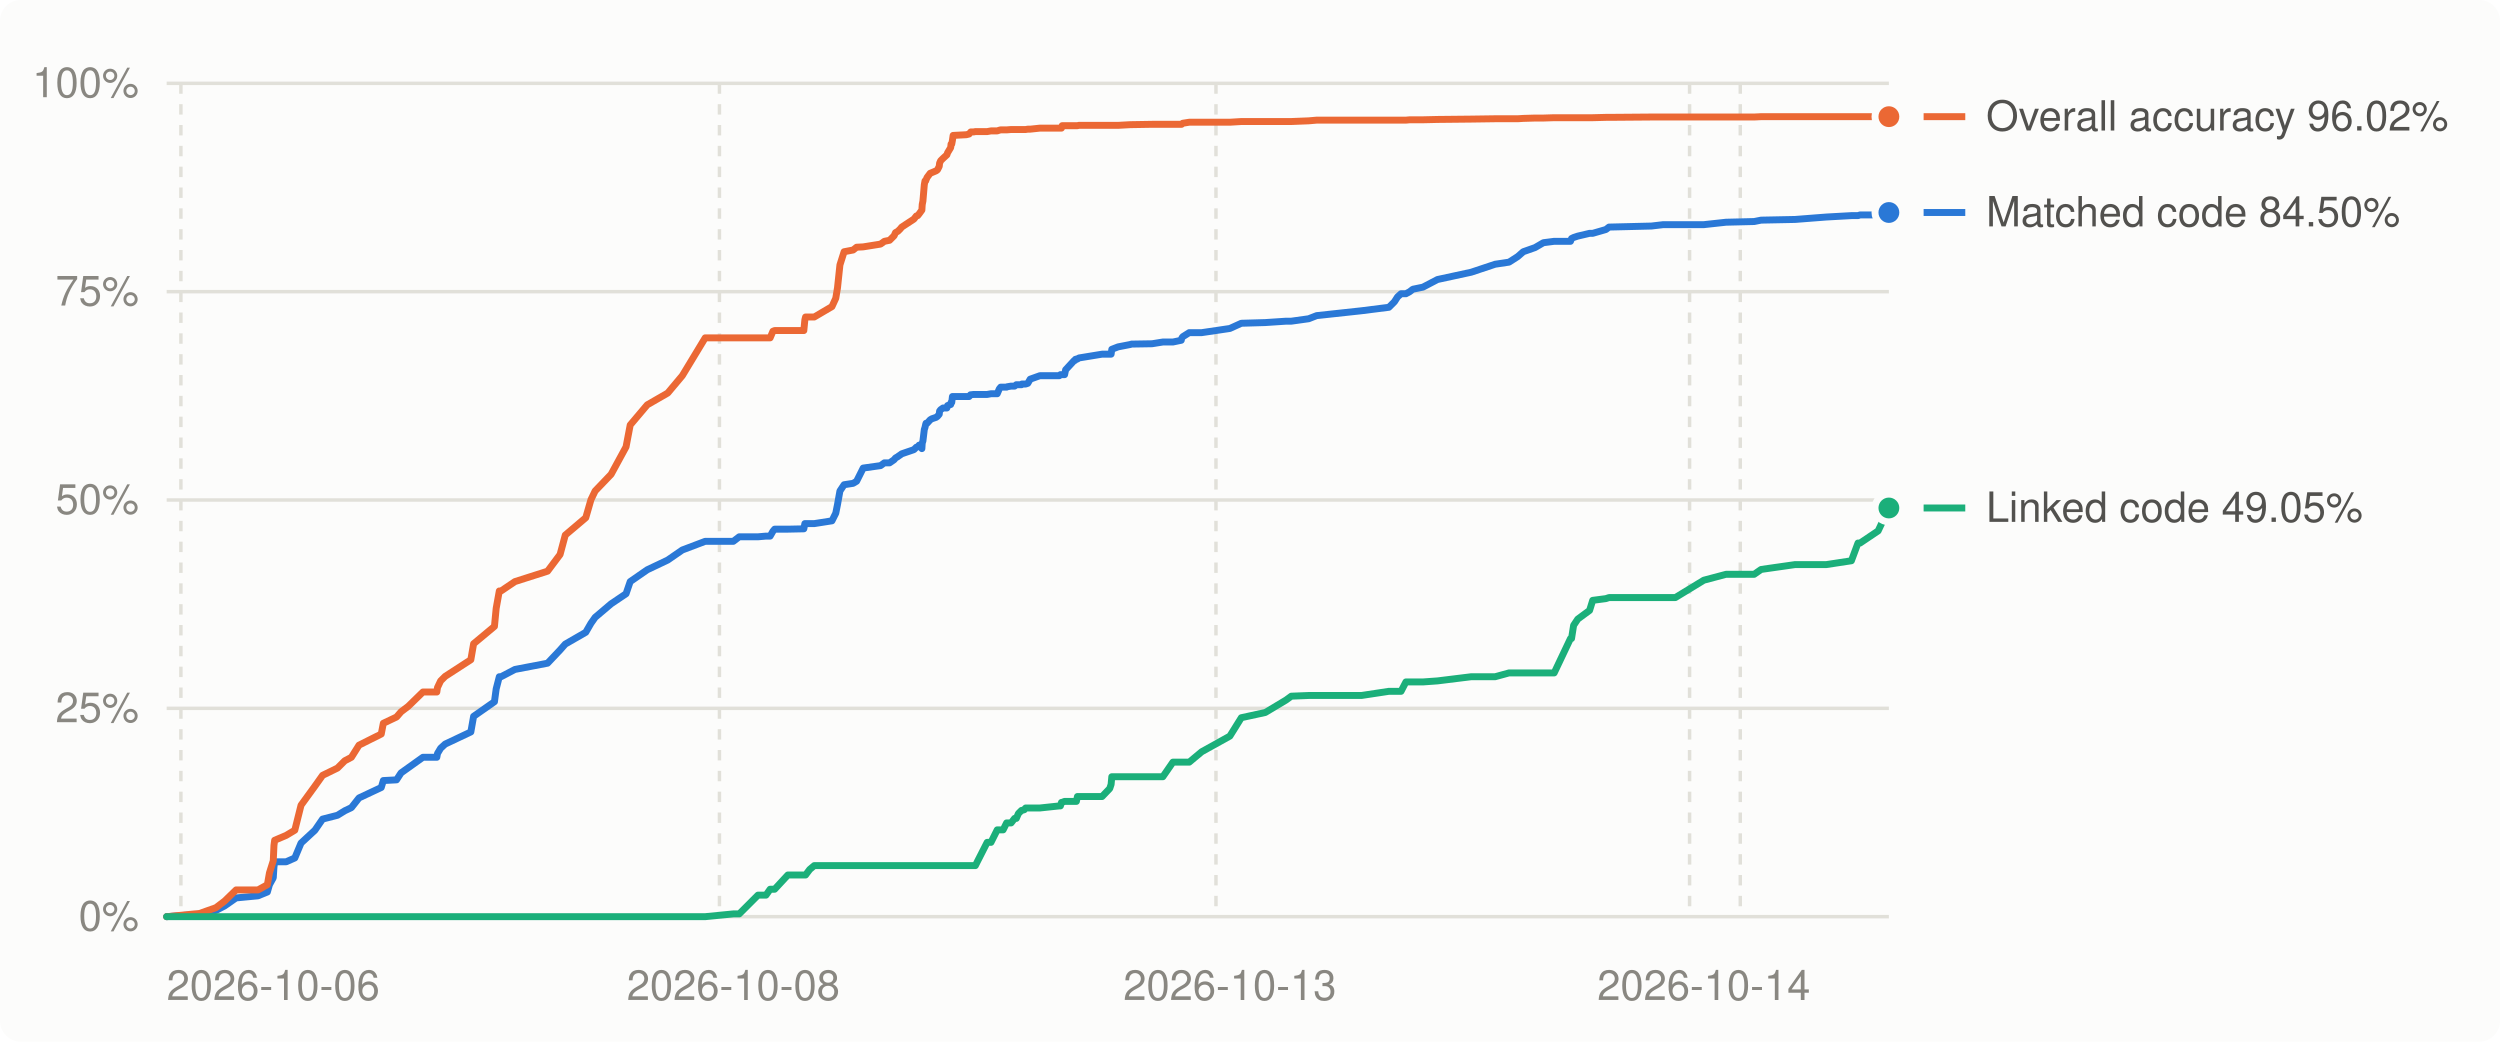
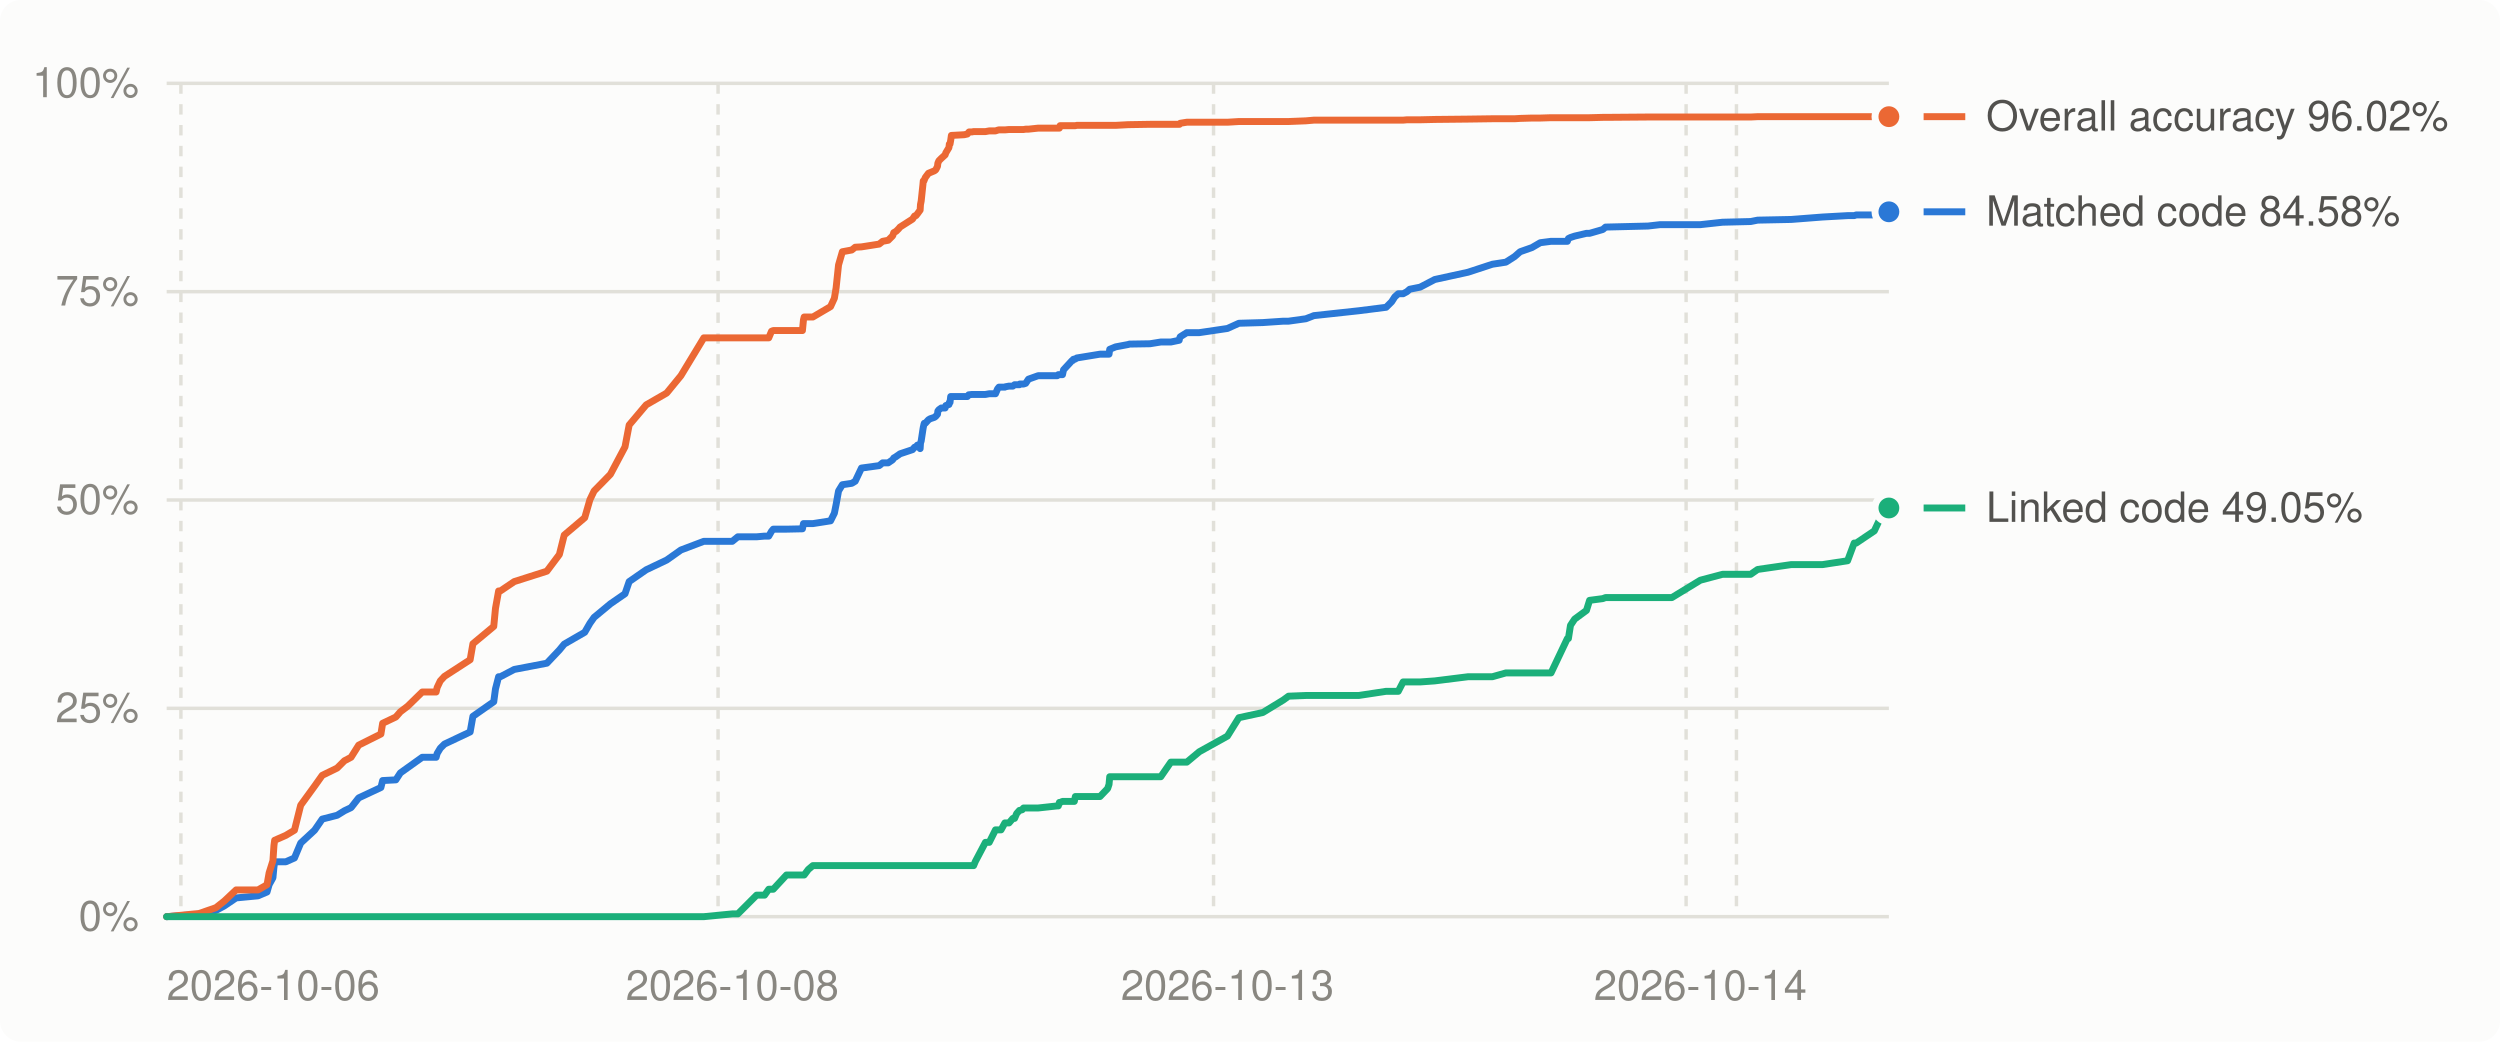
<svg xmlns="http://www.w3.org/2000/svg" viewBox="0 0 720 300" width="720" height="300" role="img" aria-label="Decompilation progress over time">
  <style>
.bg{fill:#fcfcfb}.grid{stroke:#e1e0d9}.muted{fill:#898781}.lbl{fill:#52514e}.ln0{stroke:#2a78d6}.dot0{fill:#2a78d6;stroke:#fcfcfb}.ln1{stroke:#eb6834}.dot1{fill:#eb6834;stroke:#fcfcfb}.ln2{stroke:#1baf7a}.dot2{fill:#1baf7a;stroke:#fcfcfb}
@media (prefers-color-scheme: dark){.bg{fill:#1a1a19}.grid{stroke:#2c2c2a}.muted{fill:#898781}.lbl{fill:#c3c2b7}.ln0{stroke:#3987e5}.dot0{fill:#3987e5;stroke:#1a1a19}.ln1{stroke:#d95926}.dot1{fill:#d95926;stroke:#1a1a19}.ln2{stroke:#199e70}.dot2{fill:#199e70;stroke:#1a1a19}}
text{font:12px -apple-system,BlinkMacSystemFont,'Segoe UI',Helvetica,Arial,sans-serif}
</style>
  <rect class="bg" width="720" height="300" rx="6" />
  <line x1="48" x2="544" y1="264.0" y2="264.0" class="grid" stroke-width="1" />
  <text x="40" y="268.0" class="muted" text-anchor="end">0%</text>
  <line x1="48" x2="544" y1="204.0" y2="204.0" class="grid" stroke-width="1" />
  <text x="40" y="208.0" class="muted" text-anchor="end">25%</text>
  <line x1="48" x2="544" y1="144.0" y2="144.0" class="grid" stroke-width="1" />
  <text x="40" y="148.0" class="muted" text-anchor="end">50%</text>
  <line x1="48" x2="544" y1="84.0" y2="84.0" class="grid" stroke-width="1" />
  <text x="40" y="88.0" class="muted" text-anchor="end">75%</text>
  <line x1="48" x2="544" y1="24.0" y2="24.0" class="grid" stroke-width="1" />
  <text x="40" y="28.0" class="muted" text-anchor="end">100%</text>
  <line x1="52.1" x2="52.1" y1="24" y2="264" class="grid" stroke-width="1" stroke-dasharray="3 3" />
-   <line x1="207.2" x2="207.2" y1="24" y2="264" class="grid" stroke-width="1" stroke-dasharray="3 3" />
-   <line x1="350.2" x2="350.2" y1="24" y2="264" class="grid" stroke-width="1" stroke-dasharray="3 3" />
-   <line x1="486.6" x2="486.6" y1="24" y2="264" class="grid" stroke-width="1" stroke-dasharray="3 3" />
-   <line x1="501.2" x2="501.2" y1="24" y2="264" class="grid" stroke-width="1" stroke-dasharray="3 3" />
+   <line x1="206.8" x2="206.8" y1="24" y2="264" class="grid" stroke-width="1" stroke-dasharray="3 3" />
+   <line x1="349.5" x2="349.5" y1="24" y2="264" class="grid" stroke-width="1" stroke-dasharray="3 3" />
+   <line x1="485.6" x2="485.6" y1="24" y2="264" class="grid" stroke-width="1" stroke-dasharray="3 3" />
+   <line x1="500.1" x2="500.1" y1="24" y2="264" class="grid" stroke-width="1" stroke-dasharray="3 3" />
  <text class="muted" x="48.0" y="288" text-anchor="start">2026-10-06</text>
-   <text class="muted" x="211.2" y="288" text-anchor="middle">2026-10-08</text>
-   <text class="muted" x="354.2" y="288" text-anchor="middle">2026-10-13</text>
-   <text class="muted" x="490.7" y="288" text-anchor="middle">2026-10-14</text>
-   <polyline points="48.0,264.0 56.1,263.4 57.4,263.3 62.2,262.2 64.7,260.9 68.0,258.6 74.3,258.0 77.0,256.9 77.6,254.8 78.7,252.8 78.9,249.7 79.1,248.2 82.4,248.2 84.9,247.1 86.7,242.8 90.7,239.1 92.9,235.9 97.2,234.8 99.3,233.5 101.2,232.6 103.4,229.8 109.8,226.8 110.4,224.8 114.2,224.6 115.5,222.6 117.6,221.1 121.8,218.1 125.8,218.1 126.0,217.0 126.9,215.5 128.2,214.3 135.6,210.8 136.4,206.3 142.4,202.1 142.9,198.4 143.8,194.9 144.3,194.9 148.3,192.8 157.7,191.0 161.3,187.2 162.8,185.5 168.7,182.1 170.2,179.5 171.4,177.8 176.0,173.9 180.3,171.0 181.5,167.5 186.4,164.1 192.3,161.3 196.5,158.4 203.1,155.9 211.2,155.9 212.9,154.6 218.3,154.6 220.6,154.4 221.8,154.4 222.6,153.0 223.1,152.4 226.9,152.4 231.5,152.3 231.8,150.8 232.0,150.8 233.2,150.8 234.5,150.8 239.6,150.0 240.7,147.8 241.2,145.3 241.9,141.4 243.1,139.6 245.7,139.2 246.7,138.6 248.6,134.8 253.6,134.1 254.7,133.3 256.2,133.3 257.5,132.4 257.9,131.9 258.6,131.5 258.7,131.4 259.3,131.0 259.7,130.7 263.2,129.5 263.9,128.8 264.3,128.7 264.7,128.2 265.5,129.2 265.6,127.6 265.8,127.0 266.2,123.7 266.4,123.1 266.6,122.2 266.7,121.9 267.0,121.9 267.9,120.9 268.4,120.6 269.6,120.2 270.0,119.9 270.5,119.3 270.6,118.4 270.9,118.0 271.6,117.5 272.7,117.5 272.9,116.8 273.8,116.5 273.9,115.9 274.1,115.9 274.3,114.2 274.5,114.2 276.4,114.2 278.3,114.2 279.1,114.2 279.5,113.7 279.6,113.7 280.4,113.6 280.9,113.6 281.5,113.6 284.3,113.6 285.4,113.4 287.2,113.4 287.8,112.0 288.2,111.5 288.9,111.5 289.9,111.5 290.0,111.4 291.2,111.2 292.2,111.2 292.7,110.8 293.3,110.8 294.2,110.8 294.3,110.6 295.0,110.6 295.2,110.6 295.4,110.6 296.0,110.4 296.7,109.2 299.5,108.2 305.1,108.2 305.4,107.9 305.7,107.9 305.9,107.9 306.1,107.9 306.6,107.9 306.9,106.5 309.3,103.9 309.6,103.8 309.7,103.5 310.0,103.4 310.3,103.4 310.7,103.1 317.4,102.0 319.6,102.0 320.0,102.0 320.2,100.6 322.0,99.9 325.6,99.2 325.8,99.1 331.8,99.0 334.9,98.5 337.8,98.5 340.2,98.0 340.3,97.5 340.6,97.0 342.5,95.8 346.1,95.8 354.2,94.6 357.5,93.1 364.4,92.9 370.4,92.5 371.9,92.5 376.9,91.8 379.2,90.9 392.1,89.5 400.0,88.5 401.6,86.9 402.5,85.5 403.5,84.6 404.9,84.6 406.0,84.0 406.9,83.3 409.8,82.7 414.0,80.5 423.7,78.4 430.6,76.1 434.6,75.5 437.1,73.9 438.7,72.5 442.1,71.3 444.5,69.9 447.6,69.5 452.3,69.5 452.6,68.7 453.2,68.4 454.4,68.0 457.8,67.2 458.7,67.2 462.5,66.1 463.4,65.4 475.6,65.1 479.0,64.7 482.5,64.7 490.7,64.7 497.1,64.0 505.2,63.8 507.2,63.4 517.0,63.2 526.0,62.5 533.2,62.1 535.1,62.1 535.7,61.9 540.9,61.9 544.0,61.2" fill="none" class="ln0" stroke-width="2" stroke-linejoin="round" stroke-linecap="round" />
-   <polyline points="48.0,264.0 56.1,263.2 57.4,263.1 62.2,261.4 64.7,259.5 68.0,256.3 74.3,256.3 77.0,254.8 77.6,251.4 78.7,247.9 78.9,243.5 79.1,242.0 82.4,240.6 84.9,239.1 86.7,231.9 90.7,226.4 92.9,223.3 97.2,221.2 99.3,219.1 101.2,218.1 103.4,214.6 109.8,211.4 110.4,208.3 114.2,206.5 115.5,205.0 117.6,203.4 121.8,199.3 125.8,199.3 126.0,198.0 126.9,196.1 128.2,194.8 135.6,190.0 136.4,185.4 142.4,180.4 142.9,175.2 143.8,170.2 144.3,170.2 148.3,167.5 157.7,164.5 161.3,159.7 162.8,154.1 168.7,149.1 170.2,143.9 171.4,141.4 176.0,136.6 180.3,128.7 181.5,122.4 186.4,116.6 192.3,113.2 196.5,108.2 203.1,97.3 211.2,97.3 212.9,97.3 218.3,97.3 220.6,97.3 221.8,97.3 222.6,95.4 223.1,95.2 226.9,95.2 231.5,95.2 231.8,92.1 232.0,91.3 233.2,91.3 234.5,91.3 239.6,88.3 240.7,85.9 241.2,82.9 241.9,76.3 243.1,72.5 245.7,72.0 246.7,71.2 248.6,71.1 253.6,70.3 254.7,69.5 256.2,69.2 257.5,67.9 257.9,67.0 258.6,66.6 258.7,66.5 259.3,65.9 259.7,65.4 263.2,63.1 263.9,62.2 264.3,62.1 264.7,61.6 265.5,60.5 265.6,58.9 265.8,57.9 266.2,53.2 266.4,52.1 266.6,52.1 266.7,51.8 267.0,51.1 267.9,49.9 268.4,49.7 269.6,49.2 270.0,48.9 270.5,47.9 270.6,47.0 270.9,46.3 271.6,45.6 272.7,44.6 272.9,44.0 273.8,42.5 273.9,41.5 274.1,41.5 274.3,40.4 274.5,39.0 276.4,38.9 278.3,38.8 279.1,38.6 279.5,38.1 279.6,38.0 280.4,38.0 280.9,37.9 281.5,37.9 284.3,37.9 285.4,37.7 287.2,37.7 287.8,37.5 288.2,37.4 288.9,37.4 289.9,37.4 290.0,37.4 291.2,37.3 292.2,37.3 292.7,37.3 293.3,37.3 294.2,37.3 294.3,37.3 295.0,37.3 295.2,37.3 295.4,37.3 296.0,37.2 296.7,37.2 299.5,36.9 305.1,36.9 305.4,36.9 305.7,36.9 305.9,36.2 306.1,36.2 306.6,36.2 306.9,36.2 309.3,36.2 309.6,36.2 309.7,36.2 310.0,36.2 310.3,36.2 310.7,36.1 317.4,36.1 319.6,36.1 320.0,36.1 320.2,36.1 322.0,36.1 325.6,35.9 325.8,35.9 331.8,35.8 334.9,35.8 337.8,35.8 340.2,35.8 340.3,35.8 340.6,35.5 342.5,35.2 346.1,35.2 354.2,35.2 357.5,35.0 364.4,35.0 370.4,35.0 371.9,35.0 376.9,34.8 379.2,34.6 392.1,34.6 400.0,34.6 401.6,34.6 402.5,34.6 403.5,34.6 404.9,34.6 406.0,34.5 406.9,34.5 409.8,34.5 414.0,34.4 423.7,34.3 430.6,34.2 434.6,34.2 437.1,34.2 438.7,34.1 442.1,34.0 444.5,34.0 447.6,33.9 452.3,33.9 452.6,33.9 453.2,33.9 454.4,33.9 457.8,33.9 458.7,33.9 462.5,33.8 463.4,33.8 475.6,33.7 479.0,33.7 482.5,33.7 490.7,33.7 497.1,33.7 505.2,33.7 507.2,33.6 517.0,33.6 526.0,33.6 533.2,33.6 535.1,33.6 535.7,33.6 540.9,33.6 544.0,33.6" fill="none" class="ln1" stroke-width="2" stroke-linejoin="round" stroke-linecap="round" />
-   <polyline points="48.0,264.0 56.1,264.0 57.4,264.0 62.2,264.0 64.7,264.0 68.0,264.0 74.3,264.0 77.0,264.0 77.6,264.0 78.7,264.0 78.9,264.0 79.1,264.0 82.4,264.0 84.9,264.0 86.7,264.0 90.7,264.0 92.9,264.0 97.2,264.0 99.3,264.0 101.2,264.0 103.4,264.0 109.8,264.0 110.4,264.0 114.2,264.0 115.5,264.0 117.6,264.0 121.8,264.0 125.8,264.0 126.0,264.0 126.9,264.0 128.2,264.0 135.6,264.0 136.4,264.0 142.4,264.0 142.9,264.0 143.8,264.0 144.3,264.0 148.3,264.0 157.7,264.0 161.3,264.0 162.8,264.0 168.7,264.0 170.2,264.0 171.4,264.0 176.0,264.0 180.3,264.0 181.5,264.0 186.4,264.0 192.3,264.0 196.5,264.0 203.1,264.0 211.2,263.2 212.9,263.2 218.3,257.8 220.6,257.8 221.8,256.1 222.6,256.1 223.1,256.1 226.9,252.0 231.5,252.0 231.8,252.0 232.0,252.0 233.2,250.4 234.5,249.3 239.6,249.3 240.7,249.3 241.2,249.3 241.9,249.3 243.1,249.3 245.7,249.3 246.7,249.3 248.6,249.3 253.6,249.3 254.7,249.3 256.2,249.3 257.5,249.3 257.9,249.3 258.6,249.3 258.7,249.3 259.3,249.3 259.7,249.3 263.2,249.3 263.9,249.3 264.3,249.3 264.7,249.3 265.5,249.3 265.6,249.3 265.8,249.3 266.2,249.3 266.4,249.3 266.6,249.3 266.7,249.3 267.0,249.3 267.9,249.3 268.4,249.3 269.6,249.3 270.0,249.3 270.5,249.3 270.6,249.3 270.9,249.3 271.6,249.3 272.7,249.3 272.9,249.3 273.8,249.3 273.9,249.3 274.1,249.3 274.3,249.3 274.5,249.3 276.4,249.3 278.3,249.3 279.1,249.3 279.5,249.3 279.6,249.3 280.4,249.3 280.9,249.3 281.5,248.1 284.3,242.6 285.4,242.6 287.2,239.0 287.8,239.0 288.2,239.0 288.9,239.0 289.9,237.0 290.0,237.0 291.2,237.0 292.2,235.7 292.7,235.7 293.3,234.3 294.2,233.4 294.3,233.4 295.0,233.2 295.2,232.9 295.4,232.7 296.0,232.7 296.7,232.7 299.5,232.7 305.1,232.1 305.4,232.1 305.7,231.1 305.9,231.1 306.1,231.0 306.6,230.8 306.9,230.8 309.3,230.8 309.6,230.8 309.7,230.8 310.0,230.8 310.3,229.4 310.7,229.4 317.4,229.4 319.6,227.1 320.0,225.9 320.2,223.7 322.0,223.7 325.6,223.7 325.8,223.7 331.8,223.7 334.9,223.7 337.8,219.5 340.2,219.5 340.3,219.5 340.6,219.5 342.5,219.5 346.1,216.5 354.2,212.0 357.5,206.7 364.4,205.2 370.4,201.6 371.9,200.5 376.9,200.3 379.2,200.3 392.1,200.3 400.0,199.1 401.6,199.1 402.5,199.1 403.5,199.1 404.9,196.4 406.0,196.4 406.9,196.4 409.8,196.4 414.0,196.1 423.7,194.9 430.6,194.9 434.6,193.8 437.1,193.8 438.7,193.8 442.1,193.8 444.5,193.8 447.6,193.8 452.3,183.9 452.6,183.9 453.2,180.1 454.4,178.3 457.8,175.8 458.7,172.9 462.5,172.4 463.4,172.1 475.6,172.1 479.0,172.1 482.5,172.1 490.7,167.1 497.1,165.4 505.2,165.4 507.2,164.0 517.0,162.6 526.0,162.6 533.2,161.5 535.1,156.4 535.7,156.4 540.9,152.9 544.0,146.3" fill="none" class="ln2" stroke-width="2" stroke-linejoin="round" stroke-linecap="round" />
-   <circle cx="544.0" cy="61.2" r="4" class="dot0" stroke-width="2" />
+   <text class="muted" x="210.9" y="288" text-anchor="middle">2026-10-08</text>
+   <text class="muted" x="353.5" y="288" text-anchor="middle">2026-10-13</text>
+   <text class="muted" x="489.7" y="288" text-anchor="middle">2026-10-14</text>
+   <polyline points="48.0,264.0 56.1,263.4 57.3,263.3 62.2,262.2 64.6,260.9 68.0,258.6 74.3,258.0 76.9,256.9 77.5,254.8 78.6,252.8 78.9,249.7 79.1,248.2 82.3,248.2 84.8,247.1 86.6,242.8 90.6,239.1 92.8,235.9 97.1,234.8 99.2,233.5 101.1,232.6 103.3,229.8 109.7,226.8 110.2,224.8 114.0,224.6 115.3,222.6 117.4,221.1 121.6,218.1 125.6,218.1 125.9,217.0 126.8,215.5 128.0,214.3 135.4,210.8 136.2,206.3 142.2,202.1 142.7,198.4 143.6,194.9 144.1,194.9 148.1,192.8 157.5,191.0 161.1,187.2 162.5,185.5 168.4,182.1 169.9,179.5 171.1,177.8 175.8,173.9 180.0,171.0 181.2,167.5 186.1,164.1 192.0,161.3 196.1,158.4 202.7,155.9 210.9,155.9 212.5,154.6 217.9,154.6 220.2,154.4 221.4,154.4 222.2,153.0 222.7,152.4 226.5,152.4 231.1,152.3 231.4,150.8 231.6,150.8 232.8,150.8 234.1,150.8 239.2,150.0 240.3,147.8 240.8,145.3 241.5,141.4 242.6,139.6 245.3,139.2 246.3,138.6 248.1,134.8 253.2,134.1 254.2,133.3 255.8,133.3 257.1,132.4 257.4,131.9 258.1,131.5 258.2,131.4 258.8,131.0 259.2,130.7 262.8,129.5 263.4,128.8 263.8,128.7 264.2,128.2 265.0,129.2 265.1,127.6 265.3,127.0 265.8,123.7 265.9,123.1 266.1,122.2 266.2,121.9 266.5,121.9 267.4,120.9 267.9,120.6 269.1,120.2 269.5,119.9 270.0,119.3 270.1,118.4 270.4,118.0 271.1,117.5 272.2,117.5 272.4,116.8 273.3,116.5 273.4,115.9 273.6,115.9 273.8,114.2 274.0,114.2 275.9,114.2 277.7,114.2 278.6,114.2 279.0,113.7 279.1,113.7 279.9,113.6 280.4,113.6 280.9,113.6 283.8,113.6 284.9,113.4 286.7,113.4 287.3,112.0 287.7,111.5 288.3,111.5 289.4,111.5 289.5,111.4 290.6,111.2 291.7,111.2 292.2,110.8 292.8,110.8 293.6,110.8 293.7,110.6 294.4,110.6 294.6,110.6 294.8,110.6 295.4,110.4 296.2,109.2 299.0,108.2 304.5,108.2 304.8,107.9 305.1,107.9 305.3,107.9 305.6,107.9 306.0,107.9 306.3,106.5 308.7,103.9 309.0,103.8 309.1,103.5 309.4,103.4 309.7,103.4 310.1,103.1 316.8,102.0 319.0,102.0 319.4,102.0 319.6,100.6 321.3,99.9 325.0,99.2 325.2,99.1 331.2,99.0 334.3,98.5 337.2,98.5 339.6,98.0 339.7,97.5 339.9,97.0 341.8,95.8 345.4,95.8 353.5,94.6 356.8,93.1 363.7,92.9 369.6,92.5 371.1,92.5 376.1,91.8 378.4,90.9 391.3,89.5 399.2,88.5 400.8,86.9 401.7,85.5 402.7,84.6 404.1,84.6 405.2,84.0 406.0,83.3 409.0,82.7 413.2,80.5 422.8,78.4 429.8,76.1 433.7,75.5 436.2,73.9 437.8,72.5 441.2,71.3 443.6,69.9 446.7,69.5 451.4,69.5 451.7,68.7 452.3,68.4 453.5,68.0 456.9,67.2 457.8,67.2 461.6,66.1 462.4,65.4 474.6,65.1 478.1,64.7 481.5,64.7 489.7,64.7 496.1,64.0 504.2,63.8 506.2,63.4 515.9,63.2 524.9,62.5 532.1,62.1 534.0,62.1 534.6,61.9 539.8,61.9 542.9,61.2 544.0,61.0" fill="none" class="ln0" stroke-width="2" stroke-linejoin="round" stroke-linecap="round" />
+   <polyline points="48.0,264.0 56.1,263.2 57.3,263.1 62.2,261.4 64.6,259.5 68.0,256.3 74.3,256.3 76.9,254.8 77.5,251.4 78.6,247.9 78.9,243.5 79.1,242.0 82.3,240.6 84.8,239.1 86.6,231.9 90.6,226.4 92.8,223.3 97.1,221.2 99.2,219.1 101.1,218.1 103.3,214.6 109.7,211.4 110.2,208.3 114.0,206.5 115.3,205.0 117.4,203.4 121.6,199.3 125.6,199.3 125.9,198.0 126.8,196.1 128.0,194.8 135.4,190.0 136.2,185.4 142.2,180.4 142.7,175.2 143.6,170.2 144.1,170.2 148.1,167.5 157.5,164.5 161.1,159.7 162.5,154.1 168.4,149.1 169.9,143.9 171.1,141.4 175.8,136.6 180.0,128.7 181.2,122.4 186.1,116.6 192.0,113.2 196.1,108.2 202.7,97.3 210.9,97.3 212.5,97.3 217.9,97.3 220.2,97.3 221.4,97.3 222.2,95.4 222.7,95.2 226.5,95.2 231.1,95.2 231.4,92.1 231.6,91.3 232.8,91.3 234.1,91.3 239.2,88.3 240.3,85.9 240.8,82.9 241.5,76.3 242.6,72.5 245.3,72.0 246.3,71.2 248.1,71.1 253.2,70.3 254.2,69.5 255.8,69.2 257.1,67.9 257.4,67.0 258.1,66.6 258.2,66.5 258.8,65.9 259.2,65.4 262.8,63.1 263.4,62.2 263.8,62.1 264.2,61.6 265.0,60.5 265.1,58.9 265.3,57.9 265.8,53.2 265.9,52.1 266.1,52.1 266.2,51.8 266.5,51.1 267.4,49.9 267.9,49.7 269.1,49.2 269.5,48.9 270.0,47.9 270.1,47.0 270.4,46.3 271.1,45.6 272.2,44.6 272.4,44.0 273.3,42.5 273.4,41.5 273.6,41.5 273.8,40.4 274.0,39.0 275.9,38.9 277.7,38.8 278.6,38.6 279.0,38.1 279.1,38.0 279.9,38.0 280.4,37.9 280.9,37.9 283.8,37.9 284.9,37.7 286.7,37.7 287.3,37.5 287.7,37.4 288.3,37.4 289.4,37.4 289.5,37.4 290.6,37.3 291.7,37.3 292.2,37.3 292.8,37.3 293.6,37.3 293.7,37.3 294.4,37.3 294.6,37.3 294.8,37.3 295.4,37.2 296.2,37.2 299.0,36.9 304.5,36.9 304.8,36.9 305.1,36.9 305.3,36.2 305.6,36.2 306.0,36.2 306.3,36.2 308.7,36.2 309.0,36.2 309.1,36.2 309.4,36.2 309.7,36.2 310.1,36.1 316.8,36.1 319.0,36.1 319.4,36.1 319.6,36.1 321.3,36.1 325.0,35.9 325.2,35.9 331.2,35.8 334.3,35.8 337.2,35.8 339.6,35.8 339.7,35.8 339.9,35.5 341.8,35.2 345.4,35.2 353.5,35.2 356.8,35.0 363.7,35.0 369.6,35.0 371.1,35.0 376.1,34.8 378.4,34.6 391.3,34.6 399.2,34.6 400.8,34.6 401.7,34.6 402.7,34.6 404.1,34.6 405.2,34.5 406.0,34.5 409.0,34.5 413.2,34.4 422.8,34.3 429.8,34.2 433.7,34.2 436.2,34.2 437.8,34.1 441.2,34.0 443.6,34.0 446.7,33.9 451.4,33.9 451.7,33.9 452.3,33.9 453.5,33.9 456.9,33.9 457.8,33.9 461.6,33.8 462.4,33.8 474.6,33.7 478.1,33.7 481.5,33.7 489.7,33.7 496.1,33.7 504.2,33.7 506.2,33.6 515.9,33.6 524.9,33.6 532.1,33.6 534.0,33.6 534.6,33.6 539.8,33.6 542.9,33.6 544.0,33.6" fill="none" class="ln1" stroke-width="2" stroke-linejoin="round" stroke-linecap="round" />
+   <polyline points="48.0,264.0 56.1,264.0 57.3,264.0 62.2,264.0 64.6,264.0 68.0,264.0 74.3,264.0 76.9,264.0 77.5,264.0 78.6,264.0 78.9,264.0 79.1,264.0 82.3,264.0 84.8,264.0 86.6,264.0 90.6,264.0 92.8,264.0 97.1,264.0 99.2,264.0 101.1,264.0 103.3,264.0 109.7,264.0 110.2,264.0 114.0,264.0 115.3,264.0 117.4,264.0 121.6,264.0 125.6,264.0 125.9,264.0 126.8,264.0 128.0,264.0 135.4,264.0 136.2,264.0 142.2,264.0 142.7,264.0 143.6,264.0 144.1,264.0 148.1,264.0 157.5,264.0 161.1,264.0 162.5,264.0 168.4,264.0 169.9,264.0 171.1,264.0 175.8,264.0 180.0,264.0 181.2,264.0 186.1,264.0 192.0,264.0 196.1,264.0 202.7,264.0 210.9,263.2 212.5,263.2 217.9,257.8 220.2,257.8 221.4,256.1 222.2,256.1 222.7,256.1 226.5,252.0 231.1,252.0 231.4,252.0 231.6,252.0 232.8,250.4 234.1,249.3 239.2,249.3 240.3,249.3 240.8,249.3 241.5,249.3 242.6,249.3 245.3,249.3 246.3,249.3 248.1,249.3 253.2,249.3 254.2,249.3 255.8,249.3 257.1,249.3 257.4,249.3 258.1,249.3 258.2,249.3 258.8,249.3 259.2,249.3 262.8,249.3 263.4,249.3 263.8,249.3 264.2,249.3 265.0,249.3 265.1,249.3 265.3,249.3 265.8,249.3 265.9,249.3 266.1,249.3 266.2,249.3 266.5,249.3 267.4,249.3 267.9,249.3 269.1,249.3 269.5,249.3 270.0,249.3 270.1,249.3 270.4,249.3 271.1,249.3 272.2,249.3 272.4,249.3 273.3,249.3 273.4,249.3 273.6,249.3 273.8,249.3 274.0,249.3 275.9,249.3 277.7,249.3 278.6,249.3 279.0,249.3 279.1,249.3 279.9,249.3 280.4,249.3 280.9,248.1 283.8,242.6 284.9,242.6 286.7,239.0 287.3,239.0 287.7,239.0 288.3,239.0 289.4,237.0 289.5,237.0 290.6,237.0 291.7,235.7 292.2,235.7 292.8,234.3 293.6,233.4 293.7,233.4 294.4,233.2 294.6,232.9 294.8,232.7 295.4,232.7 296.2,232.7 299.0,232.7 304.5,232.1 304.8,232.1 305.1,231.1 305.3,231.1 305.6,231.0 306.0,230.8 306.3,230.8 308.7,230.8 309.0,230.8 309.1,230.8 309.4,230.8 309.7,229.4 310.1,229.4 316.8,229.4 319.0,227.1 319.4,225.9 319.6,223.7 321.3,223.7 325.0,223.7 325.2,223.7 331.2,223.7 334.3,223.7 337.2,219.5 339.6,219.5 339.7,219.5 339.9,219.5 341.8,219.5 345.4,216.5 353.5,212.0 356.8,206.7 363.7,205.2 369.6,201.6 371.1,200.5 376.1,200.3 378.4,200.3 391.3,200.3 399.2,199.1 400.8,199.1 401.7,199.1 402.7,199.1 404.1,196.4 405.2,196.4 406.0,196.4 409.0,196.4 413.2,196.1 422.8,194.9 429.8,194.9 433.7,193.8 436.2,193.8 437.8,193.8 441.2,193.8 443.6,193.8 446.7,193.8 451.4,183.9 451.7,183.9 452.3,180.1 453.5,178.3 456.9,175.8 457.8,172.9 461.6,172.4 462.4,172.1 474.6,172.1 478.1,172.1 481.5,172.1 489.7,167.1 496.1,165.4 504.2,165.4 506.2,164.0 515.9,162.6 524.9,162.6 532.1,161.5 534.0,156.4 534.6,156.4 539.8,152.9 542.9,146.3 544.0,146.3" fill="none" class="ln2" stroke-width="2" stroke-linejoin="round" stroke-linecap="round" />
+   <circle cx="544.0" cy="61.0" r="4" class="dot0" stroke-width="2" />
  <circle cx="544.0" cy="33.6" r="4" class="dot1" stroke-width="2" />
  <circle cx="544.0" cy="146.3" r="4" class="dot2" stroke-width="2" />
  <line x1="554" x2="566" y1="146.3" y2="146.3" class="ln2" stroke-width="2" />
  <text class="lbl" x="572" y="150.3">Linked code 49.05%</text>
-   <line x1="554" x2="566" y1="61.2" y2="61.2" class="ln0" stroke-width="2" />
-   <text class="lbl" x="572" y="65.2">Matched code 84.50%</text>
+   <line x1="554" x2="566" y1="61.0" y2="61.0" class="ln0" stroke-width="2" />
+   <text class="lbl" x="572" y="65.0">Matched code 84.58%</text>
  <line x1="554" x2="566" y1="33.6" y2="33.6" class="ln1" stroke-width="2" />
  <text class="lbl" x="572" y="37.6">Overall accuracy 96.02%</text>
</svg>
